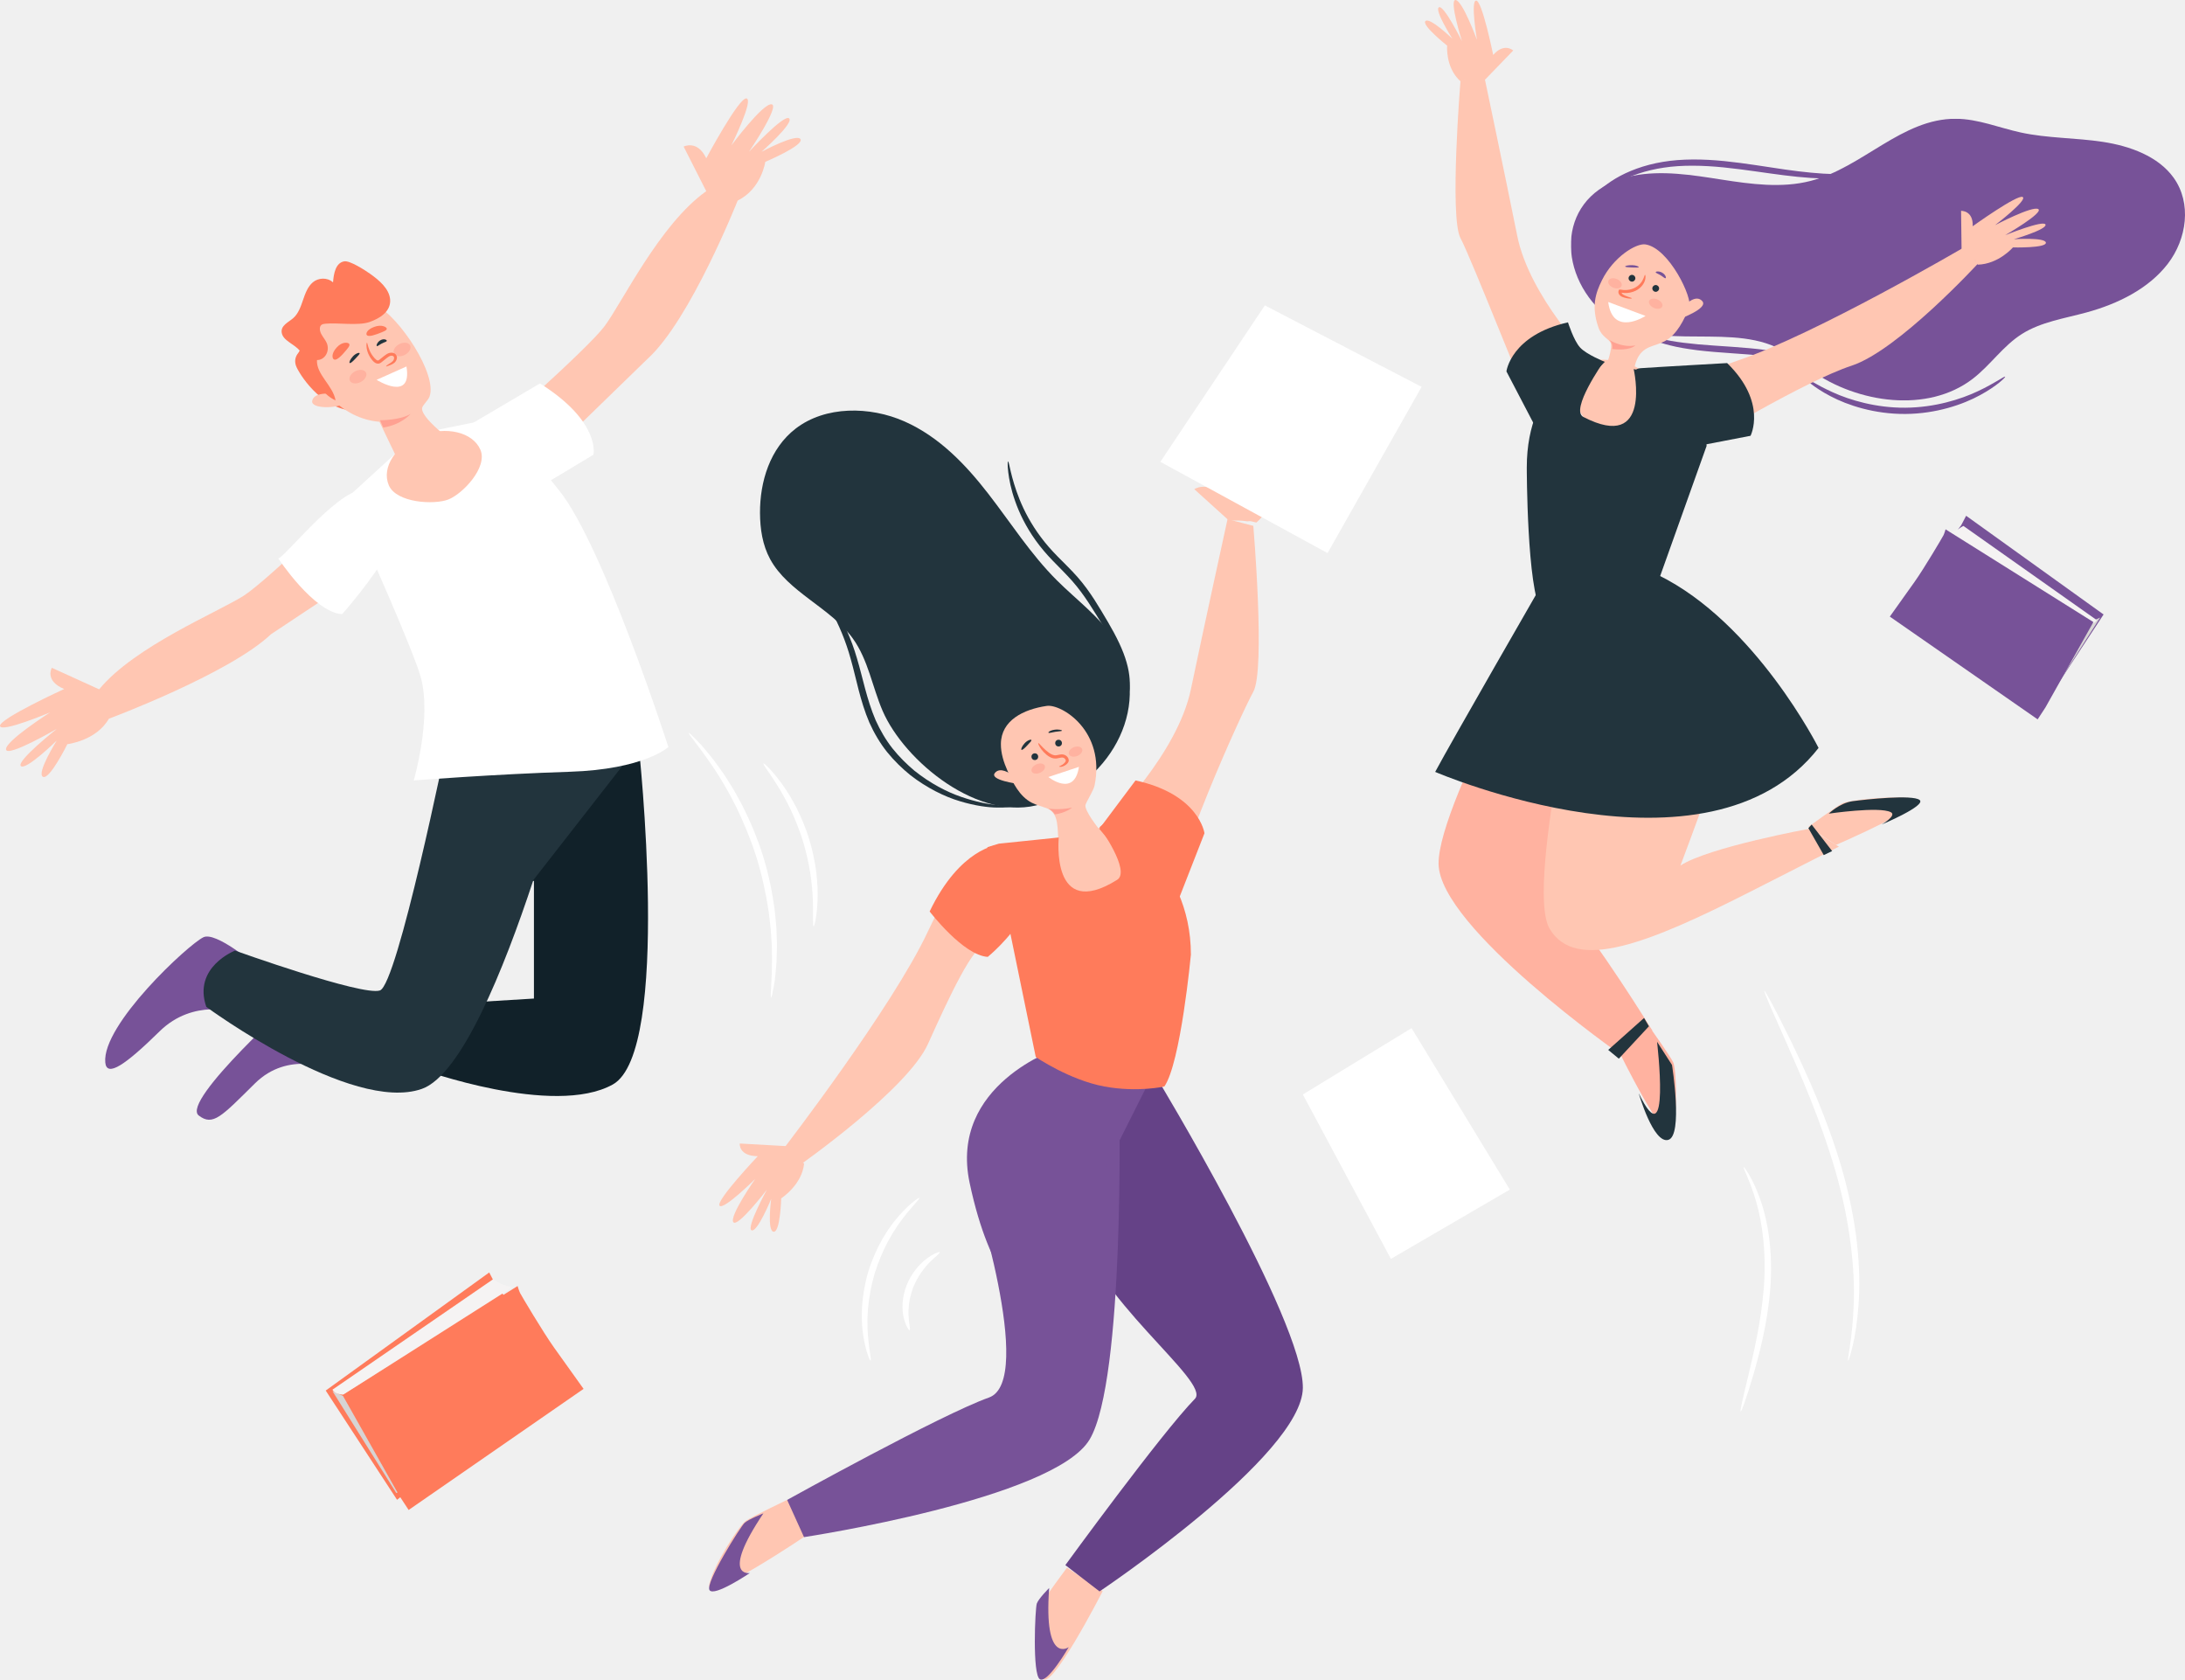
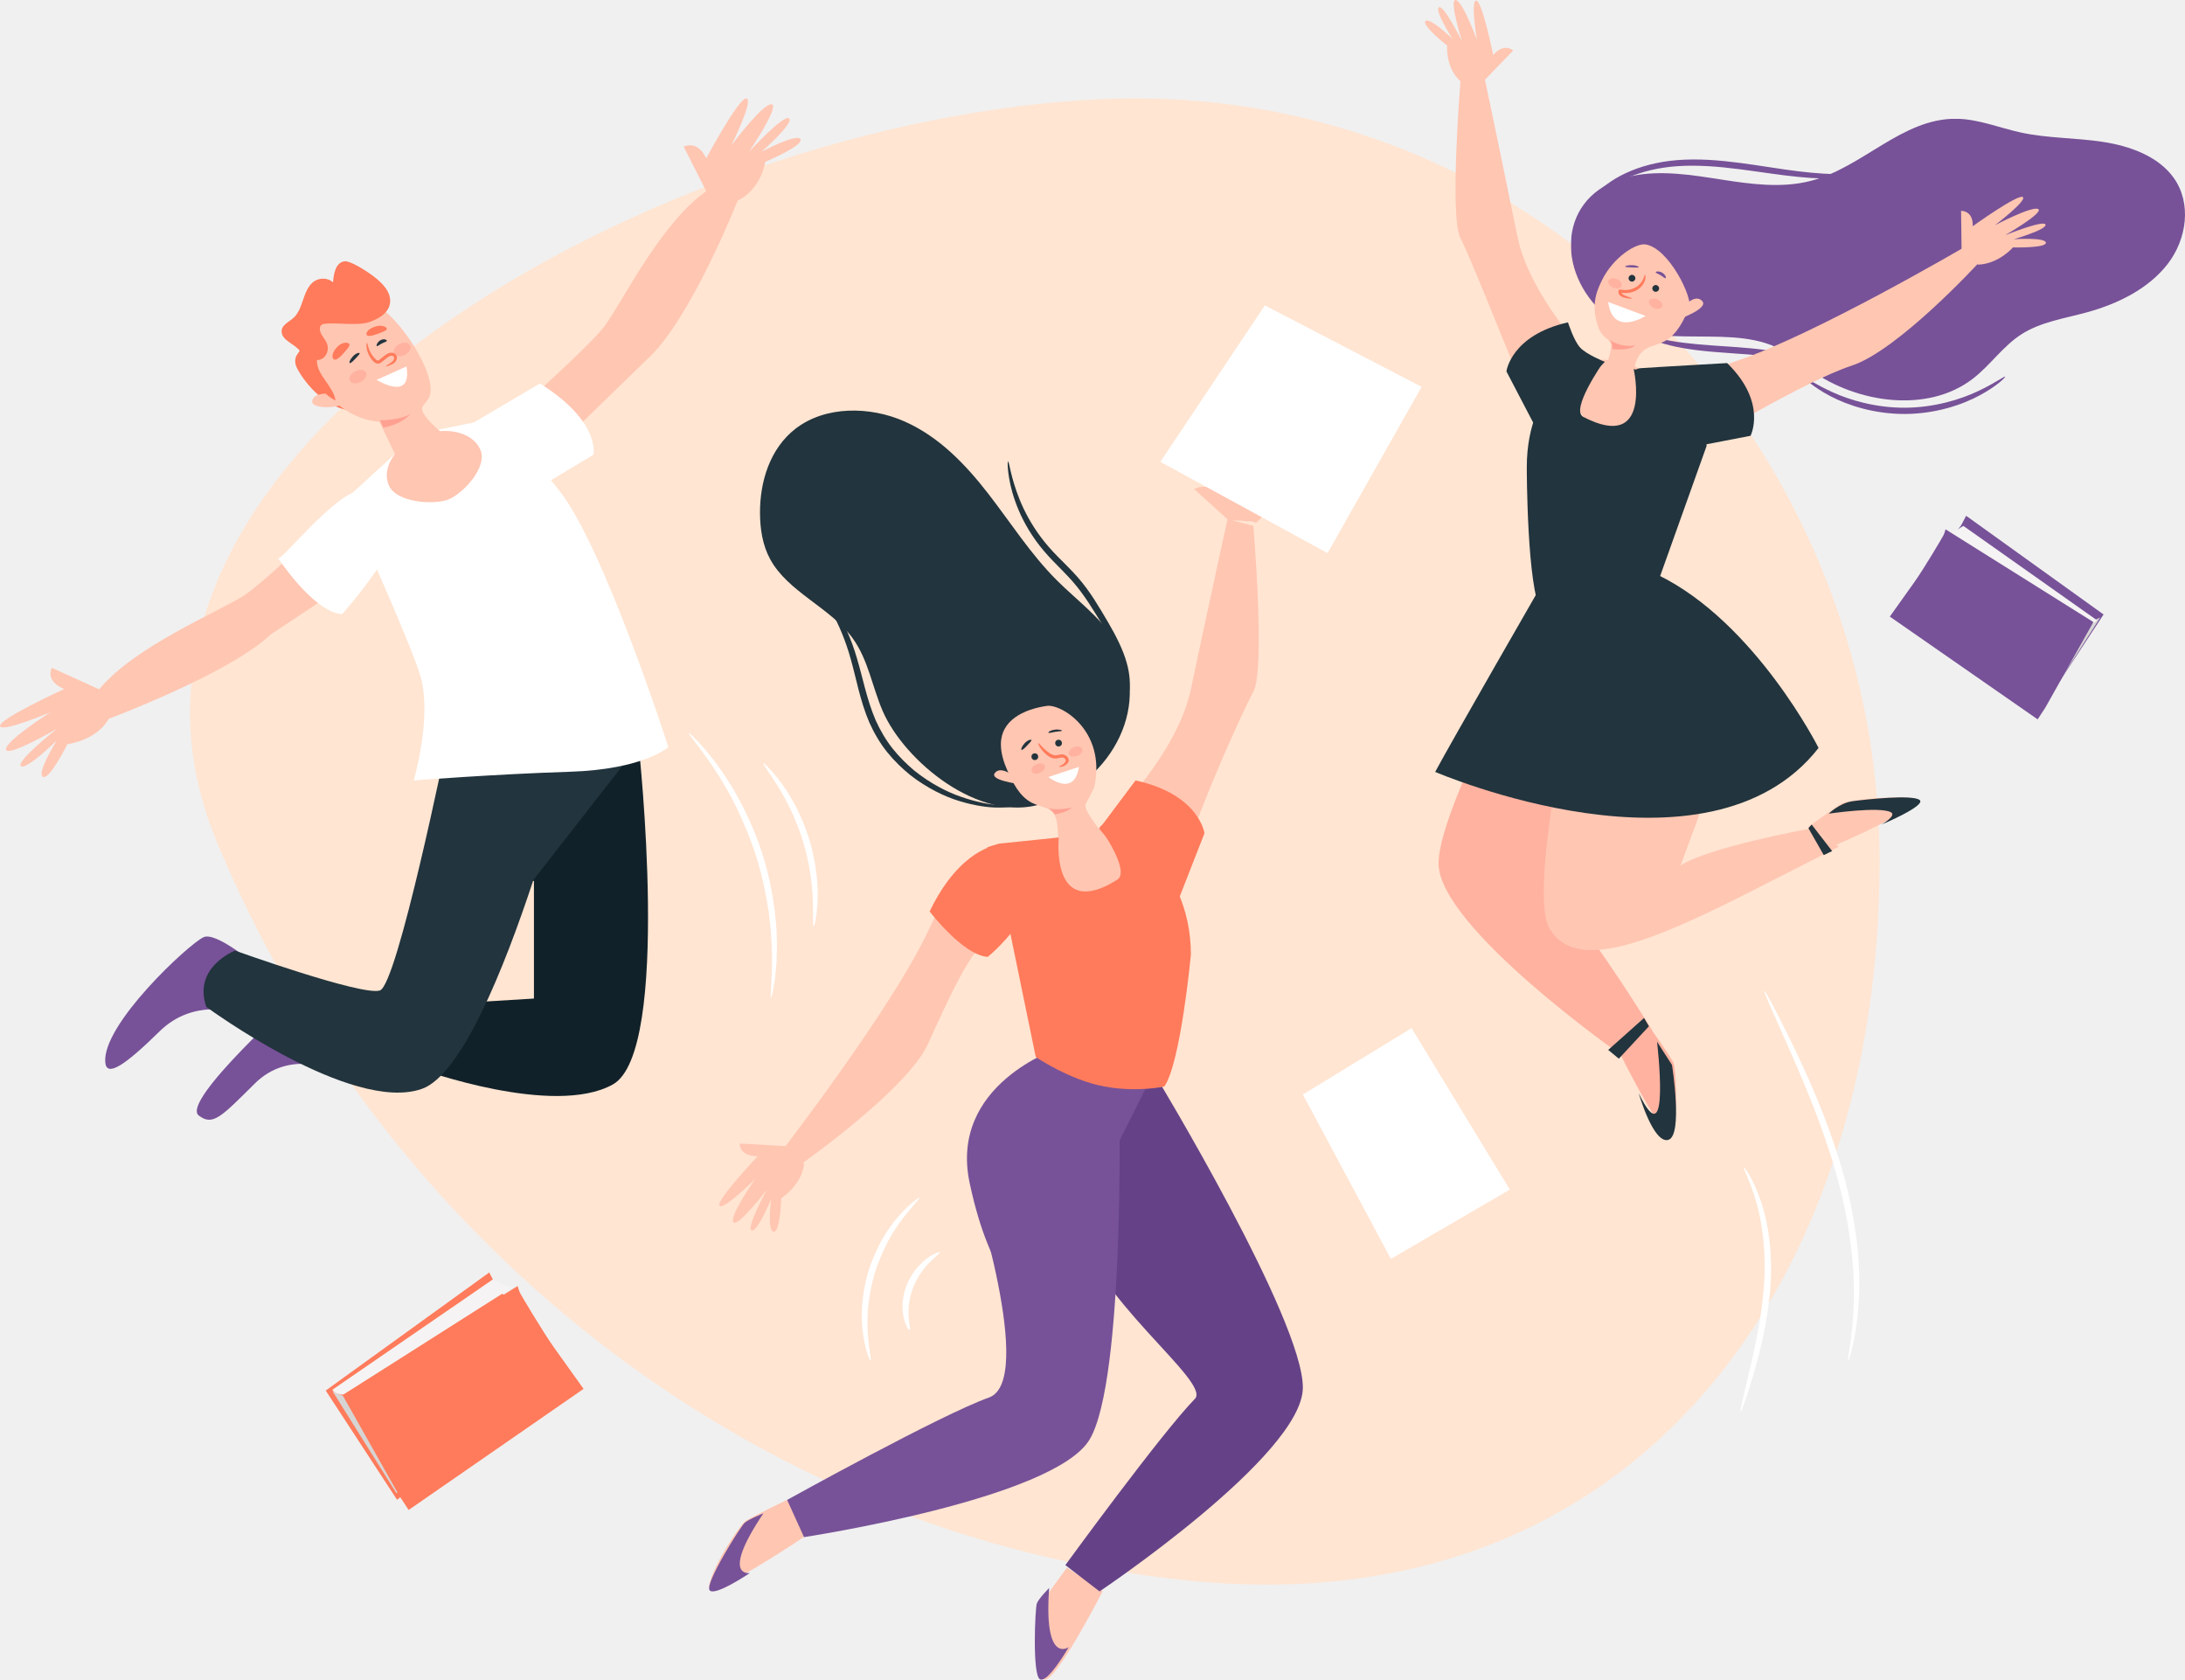
<svg xmlns="http://www.w3.org/2000/svg" width="644" height="495" viewBox="0 0 644 495" fill="none">
+   <path fill-rule="evenodd" clip-rule="evenodd" d="M351.763 465.954C220.322 453.421 111.529 363.113 63.859 248C16.189 132.887 195.668 34.828 324.939 29.21C454.21 23.592 554 131.297 554 253.974C554 376.651 483.204 478.487 351.763 465.954Z" fill="#FFE5D2" />
  <path fill-rule="evenodd" clip-rule="evenodd" d="M513.948 344.003C514.052 343.944 514.696 344.779 515.649 346.424C516.607 348.062 517.798 350.552 518.905 353.764C521.174 360.166 522.599 369.616 521.754 379.923C520.917 390.228 518.489 399.274 516.615 405.713C514.699 412.155 513.288 416.065 513.045 415.999C512.777 415.926 513.729 411.881 515.301 405.376C516.834 398.872 519.02 389.874 519.839 379.78C520.662 369.689 519.491 360.504 517.608 354.154C515.779 347.773 513.646 344.157 513.948 344.003Z" fill="white" />
  <path fill-rule="evenodd" clip-rule="evenodd" d="M520.018 292.001C520.144 291.949 520.967 293.346 522.339 295.922C523.709 298.497 525.635 302.251 527.914 306.934C532.433 316.301 538.517 329.413 542.929 344.636C545.098 352.251 546.576 359.654 547.325 366.452C548.079 373.249 548.156 379.425 547.779 384.579C547.413 389.735 546.712 393.873 546.037 396.687C545.369 399.506 544.84 401.024 544.721 401C544.347 400.933 545.999 394.727 546.349 384.517C546.786 374.328 545.344 360.172 540.972 345.12C536.61 330.063 530.775 316.944 526.599 307.461C524.496 302.716 522.795 298.875 521.618 296.22C520.468 293.554 519.889 292.055 520.018 292.001Z" fill="white" />
  <path fill-rule="evenodd" clip-rule="evenodd" d="M270.984 353.01C271.211 353.244 268.988 355.279 266.102 359.058C265.386 360.007 264.608 361.045 263.881 362.231C263.084 363.374 262.392 364.684 261.622 366.038C260.189 368.796 258.829 371.931 257.781 375.344C256.777 378.77 256.192 382.118 255.877 385.186C255.781 386.725 255.642 388.189 255.682 389.561C255.642 390.938 255.724 392.215 255.804 393.385C256.154 398.057 256.91 400.915 256.588 400.999C256.392 401.063 255.148 398.302 254.426 393.521C254.253 392.326 254.088 391.014 254.056 389.594C253.945 388.175 254.025 386.657 254.075 385.059C254.3 381.873 254.854 378.379 255.897 374.824C256.984 371.279 258.45 368.039 260.027 365.225C260.868 363.845 261.64 362.519 262.522 361.375C263.334 360.188 264.203 359.161 265.011 358.237C268.271 354.557 270.856 352.856 270.984 353.01Z" fill="white" />
  <path fill-rule="evenodd" clip-rule="evenodd" d="M276.985 369.037C277.158 369.285 275.849 370.176 274.138 371.882C273.272 372.724 272.359 373.816 271.461 375.081C270.601 376.367 269.778 377.843 269.13 379.471C268.512 381.106 268.139 382.721 267.926 384.207C267.756 385.695 267.718 387.054 267.818 388.194C267.984 390.475 268.399 391.897 268.089 391.996C267.868 392.079 266.935 390.778 266.365 388.368C266.068 387.166 265.946 385.694 266.022 384.064C266.143 382.439 266.493 380.656 267.171 378.869C267.875 377.09 268.835 375.496 269.865 374.149C270.932 372.822 272.048 371.731 273.113 370.948C275.231 369.361 276.867 368.848 276.985 369.037Z" fill="white" />
  <path fill-rule="evenodd" clip-rule="evenodd" d="M203.016 216.006C203.118 215.921 204 216.746 205.515 218.32C206.284 219.098 207.193 220.079 208.155 221.288C209.126 222.487 210.295 223.817 211.392 225.417C211.957 226.206 212.551 227.032 213.169 227.894C213.78 228.761 214.334 229.71 214.952 230.669C216.215 232.572 217.347 234.721 218.579 236.963C220.904 241.51 223.128 246.671 224.899 252.265C226.613 257.876 227.701 263.357 228.352 268.373C228.6 270.892 228.878 273.28 228.907 275.529C228.937 276.652 229.015 277.735 228.998 278.779C228.973 279.821 228.947 280.82 228.924 281.775C228.919 283.686 228.699 285.404 228.57 286.914C228.453 288.425 228.253 289.716 228.052 290.766C227.681 292.869 227.413 294.018 227.278 294C226.93 293.956 227.585 289.294 227.53 281.761C227.512 280.819 227.495 279.835 227.476 278.807C227.453 277.78 227.338 276.714 227.274 275.611C227.176 273.4 226.84 271.056 226.549 268.587C225.809 263.669 224.69 258.304 223.007 252.797C221.268 247.306 219.139 242.223 216.944 237.713C215.777 235.49 214.716 233.349 213.535 231.443C212.956 230.483 212.442 229.53 211.875 228.656C211.303 227.785 210.754 226.948 210.23 226.149C205.966 219.796 202.747 216.223 203.016 216.006Z" fill="white" />
  <path fill-rule="evenodd" clip-rule="evenodd" d="M225.021 225.007C225.186 224.866 227.414 226.865 230.248 230.716C231.674 232.633 233.177 235.05 234.639 237.836C236.06 240.642 237.415 243.827 238.497 247.28C239.546 250.742 240.212 254.124 240.611 257.219C240.961 260.321 241.07 263.131 240.958 265.484C240.762 270.193 240.023 273.032 239.806 273C239.494 272.963 239.744 270.089 239.586 265.483C239.522 263.181 239.275 260.448 238.839 257.442C238.354 254.442 237.654 251.171 236.637 247.808C235.585 244.454 234.319 241.343 233.026 238.573C231.688 235.82 230.347 233.398 229.096 231.431C226.618 227.483 224.781 225.201 225.021 225.007Z" fill="white" />
  <path fill-rule="evenodd" clip-rule="evenodd" d="M145.925 378.341L144.194 375L96 409.805L117.026 442L165 403.768L145.925 378.341Z" fill="#FF7B5B" />
  <path fill-rule="evenodd" clip-rule="evenodd" d="M98 410L116.798 440L118 439.505L101.26 411.455L98 410Z" fill="#D7D4D4" />
  <path fill-rule="evenodd" clip-rule="evenodd" d="M145.341 377L98 409.537C98 409.537 98.198 410.236 99.373 410.667C100.55 411.097 101.23 410.988 101.23 410.988L151 379.377C151 379.377 148.131 378.758 147.09 378.037C146.048 377.314 145.341 377 145.341 377Z" fill="#F5F3F3" />
  <path fill-rule="evenodd" clip-rule="evenodd" d="M152.556 379L101 411.208L117.745 440.89L120.442 445L172 409.311C172 409.311 166.57 401.73 163.309 397.153C160.049 392.576 153.648 381.782 153.3 381.09C152.951 380.399 152.556 379 152.556 379Z" fill="#FF7B5B" />
  <path fill-rule="evenodd" clip-rule="evenodd" d="M578.034 154.793L579.488 152L620 181.091L602.326 208L562 176.044L578.034 154.793Z" fill="#775298" />
  <path fill-rule="evenodd" clip-rule="evenodd" d="M619 182L603.023 207L602 206.589L616.23 183.213L619 182Z" fill="#D7D4D4" />
  <path fill-rule="evenodd" clip-rule="evenodd" d="M578.699 155L618 182.753C618 182.753 617.834 183.348 616.86 183.716C615.883 184.083 615.318 183.989 615.318 183.989L574 157.028C574 157.028 576.382 156.501 577.246 155.885C578.11 155.268 578.699 155 578.699 155Z" fill="#F5F3F3" />
  <path fill-rule="evenodd" clip-rule="evenodd" d="M573.432 156L617 183.328L602.851 208.513L600.571 212L557 181.717C557 181.717 561.59 175.284 564.345 171.401C567.102 167.518 572.509 158.359 572.803 157.772C573.098 157.187 573.432 156 573.432 156Z" fill="#775298" />
  <path fill-rule="evenodd" clip-rule="evenodd" d="M88.988 103C88.988 103 85.882 104.974 87.434 108.266C88.988 111.557 95.795 121.322 104.991 120.992C105.368 120.98 93.406 103 93.406 103H88.988Z" fill="#FF7B5B" />
  <path fill-rule="evenodd" clip-rule="evenodd" d="M75 284.112C75 284.112 63.616 274.482 59.971 276.207C55.519 278.315 30.032 301.963 31.028 313.103C31.438 317.666 37.047 313.757 47.041 303.939C57.039 294.122 69.627 298.329 69.627 298.329L75 284.112Z" fill="#775298" />
  <path fill-rule="evenodd" clip-rule="evenodd" d="M102 300.788L88.378 293C88.378 293 53.069 324.548 58.585 328.755C62.769 331.944 65.229 329.083 75.137 319.289C85.044 309.498 97.596 315.128 97.596 315.128L102 300.788Z" fill="#775298" />
  <path fill-rule="evenodd" clip-rule="evenodd" d="M185.432 198L188 232L131 218.154L185.432 198Z" fill="#F3A683" />
  <path fill-rule="evenodd" clip-rule="evenodd" d="M131.39 219C131.39 219 181.572 221.955 188.254 219.872C188.254 219.872 198.06 309.893 180.611 319.605C163.16 329.32 124 315.096 124 315.096L134.573 295.669L157.37 294.281V259.591L155.735 259.937L131.39 219Z" fill="#112129" />
  <path fill-rule="evenodd" clip-rule="evenodd" d="M69.27 280.148C69.27 280.148 56.758 284.985 60.806 296.732C60.806 296.732 103.519 328.168 124.303 320.913C135.947 316.849 148.456 285.84 157.206 259.347L188 219.868C188 219.868 173.477 220.55 168.632 220.533C159.372 220.5 131.629 219 131.629 219C131.629 219 117.138 290.168 111.975 291.894C106.811 293.62 69.27 280.148 69.27 280.148Z" fill="#22343D" />
  <path fill-rule="evenodd" clip-rule="evenodd" d="M143 129.376C143 129.376 172.989 103.072 178.171 96.148C183.353 89.227 194.463 66.038 208.157 56.348L201.494 43.196C201.494 43.196 205.568 41.12 208.157 46.656C208.157 46.656 217.782 28.66 220.004 29.005C222.227 29.351 215.563 42.85 215.563 42.85C215.563 42.85 224.82 30.389 227.411 30.736C230 31.082 220.746 44.743 220.746 44.743C220.746 44.743 231.111 33.505 232.593 34.889C234.074 36.274 224.448 44.743 224.448 44.743C224.448 44.743 234.813 39.18 235.924 41.014C237.035 42.85 225.559 47.694 225.559 47.694C225.559 47.694 224.448 55.655 217.415 59.115C217.415 59.115 203.488 94.292 190.9 105.712L150.464 145L143 129.376Z" fill="#FFC6B2" />
  <path fill-rule="evenodd" clip-rule="evenodd" d="M107.59 143C107.59 143 79.304 170.751 71.886 175.524C64.466 180.296 39.672 190.452 29.228 203.149L15.285 196.805C15.285 196.805 13.037 200.587 18.909 203.057C18.909 203.057 -0.345 211.875 0.005 213.954C0.351 216.031 14.786 209.936 14.786 209.936C14.786 209.936 1.432 218.462 1.777 220.883C2.122 223.304 16.753 214.791 16.753 214.791C16.753 214.791 4.691 224.363 6.152 225.758C7.61 227.154 16.72 218.248 16.72 218.248C16.72 218.248 10.699 227.873 12.644 228.927C14.586 229.98 19.852 219.312 19.852 219.312C19.852 219.312 28.338 218.352 32.09 211.816C32.09 211.816 67.569 198.576 79.849 186.931L124 157.591L107.59 143Z" fill="#FFC6B2" />
  <path fill-rule="evenodd" clip-rule="evenodd" d="M118.415 131.969L104 145.133L107.656 159.972C107.656 159.972 121.857 191.778 124.004 199.537C127.342 211.603 121.944 230 121.944 230C121.944 230 146.02 228.135 167.927 227.443C189.833 226.749 197 220.166 197 220.166C197 220.166 178.006 161.154 164.892 144.657C151.777 128.164 147.007 123 147.007 123L127.698 126.937L118.415 131.969Z" fill="white" />
  <path fill-rule="evenodd" clip-rule="evenodd" d="M159.948 143L174.907 134.005C174.907 134.005 177.192 124.368 159.153 113L138 125.475L159.948 143Z" fill="white" />
  <path fill-rule="evenodd" clip-rule="evenodd" d="M106.75 144.277C98.585 145.342 83.664 164.584 82 164.548C82 164.548 92.501 180.483 100.82 181C100.82 181 137.427 140.276 106.75 144.277Z" fill="white" />
  <path fill-rule="evenodd" clip-rule="evenodd" d="M136 132.031C136 132.031 123.989 123.624 124.405 120.272C124.511 119.428 126.176 118.057 126.608 116.841C128.937 110.295 117.709 93.429 110.81 89.874C105.383 87.078 107.762 86.831 96.34 93.19C84.918 99.549 91.425 110.545 96.526 116.232C101.348 121.608 106.87 123.911 111.839 124.299L118.903 139L136 132.031Z" fill="#FFC6B2" />
  <path fill-rule="evenodd" clip-rule="evenodd" d="M114.597 143.011C112.363 137.804 116.593 131.245 124.047 128.357C131.504 125.467 139.355 127.346 141.594 132.55C143.826 137.756 136.325 145.582 132.138 147.205C127.95 148.828 116.83 148.216 114.597 143.011Z" fill="#FFC6B2" />
  <path fill-rule="evenodd" clip-rule="evenodd" d="M96.358 116.004C96.358 116.004 92.451 115.809 92.018 118.157C91.583 120.506 99.178 120.506 102 118.744L96.358 116.004Z" fill="#FFC6B2" />
  <path fill-rule="evenodd" clip-rule="evenodd" d="M98.901 118C98.162 113.626 93.177 110.373 93.425 106.111C95.815 106.129 97.35 103.362 96.263 100.996C95.834 100.067 95.109 99.272 94.646 98.355C94.184 97.439 94.061 96.239 94.77 95.722C95.106 95.477 95.561 95.434 95.996 95.394C99.539 95.053 105.609 96.047 108.87 94.917C111.975 93.841 115.301 91.749 114.978 88.193C114.696 85.097 111.771 82.587 109.085 80.69C107.546 79.602 103.148 76.758 101.489 77.016C98.956 77.41 98.342 80.57 98.16 83.214C96.388 81.637 93.775 81.889 92.234 83.173C90.694 84.456 89.964 86.495 89.294 88.463C88.621 90.432 87.909 92.476 86.389 93.784C84.973 95.003 82.733 95.925 83.026 97.998C83.376 100.469 86.828 101.348 88.424 103.455C88.031 102.938 87.698 106.237 87.924 106.796C88.605 108.481 90.305 109.596 91.534 110.884C94.152 113.631 95.432 116.397 98.901 118Z" fill="#FF7B5B" />
  <path fill-rule="evenodd" clip-rule="evenodd" d="M119.8 108L111 111.941C111 111.941 121.57 118.586 119.8 108Z" fill="white" />
  <path fill-rule="evenodd" clip-rule="evenodd" d="M107.856 109.766C108.317 110.636 107.635 111.893 106.333 112.574C105.032 113.255 103.604 113.103 103.143 112.234C102.684 111.364 103.365 110.108 104.666 109.426C105.969 108.745 107.395 108.897 107.856 109.766Z" fill="#FFB2A0" />
  <path fill-rule="evenodd" clip-rule="evenodd" d="M120.856 101.766C121.317 102.636 120.635 103.893 119.333 104.574C118.032 105.255 116.604 105.103 116.143 104.234C115.684 103.364 116.365 102.107 117.666 101.426C118.969 100.745 120.395 100.897 120.856 101.766Z" fill="#FFB2A0" />
  <path fill-rule="evenodd" clip-rule="evenodd" d="M113.791 107.985C113.751 107.936 113.914 107.731 114.293 107.47C114.655 107.203 115.284 106.916 115.751 106.435C116.214 105.97 116.38 104.999 115.672 104.862C114.936 104.624 114.099 105.43 113.141 106.196C112.903 106.384 112.669 106.571 112.436 106.754C112.219 106.945 111.762 107.224 111.288 107.167C110.384 107.028 109.999 106.452 109.652 106.067C108.958 105.216 108.529 104.325 108.292 103.555C107.822 101.997 108.033 100.992 108.146 101C108.304 100.993 108.356 101.96 108.953 103.33C109.254 104.01 109.704 104.784 110.359 105.514C110.679 105.884 111.081 106.23 111.367 106.241C111.487 106.246 111.581 106.207 111.807 106.027C112.037 105.843 112.268 105.656 112.503 105.469C112.986 105.096 113.404 104.719 113.956 104.368C114.493 104.023 115.258 103.805 115.944 104.027C116.675 104.211 117.105 105.025 116.978 105.592C116.895 106.169 116.594 106.594 116.253 106.905C115.531 107.481 114.886 107.62 114.48 107.794C114.063 107.945 113.835 108.039 113.791 107.985Z" fill="#FF7B5B" />
  <path fill-rule="evenodd" clip-rule="evenodd" d="M112 123.851C112 123.851 117.834 123.883 121 122C121 122 118.322 125.177 112.964 126L112 123.851Z" fill="#FFA192" />
  <path fill-rule="evenodd" clip-rule="evenodd" d="M113.997 100.444C113.952 100.743 113.263 100.835 112.535 101.229C111.797 101.595 111.264 102.137 111.059 101.968C110.848 101.832 111.197 100.754 112.194 100.239C113.189 99.722 114.062 100.163 113.997 100.444Z" fill="#22343D" />
  <path fill-rule="evenodd" clip-rule="evenodd" d="M103.063 106.973C102.849 106.819 103.184 105.931 103.998 105.042C104.822 104.135 105.875 103.832 105.986 104.086C106.103 104.333 105.462 104.908 104.74 105.706C104.007 106.501 103.294 107.141 103.063 106.973Z" fill="#22343D" />
  <path fill-rule="evenodd" clip-rule="evenodd" d="M98.351 105.88C97.922 105.566 97.589 104.222 99.227 102.412C100.881 100.561 102.729 100.887 102.95 101.401C103.188 101.906 102.573 102.624 101.122 104.252C99.648 105.874 98.814 106.224 98.351 105.88Z" fill="#FF7B5B" />
  <path fill-rule="evenodd" clip-rule="evenodd" d="M108.074 98.692C107.829 98.295 108.099 97.14 110.301 96.336C112.533 95.504 114.021 96.421 114 96.898C113.996 97.372 113.155 97.704 111.194 98.436C109.218 99.155 108.338 99.124 108.074 98.692Z" fill="#FF7B5B" />
  <path fill-rule="evenodd" clip-rule="evenodd" d="M590.994 111.019C591.143 111.155 588.692 113.688 583.605 116.448C578.582 119.205 570.678 121.937 561.587 121.999C552.495 122.061 544.548 119.435 539.48 116.747C534.352 114.058 531.86 111.556 532.006 111.418C532.218 111.172 535.005 113.282 540.141 115.592C545.227 117.911 552.893 120.213 561.571 120.155C570.252 120.094 577.878 117.689 582.928 115.302C588.024 112.922 590.779 110.775 590.994 111.019Z" fill="#775298" />
  <path fill-rule="evenodd" clip-rule="evenodd" d="M535.997 107.952C535.859 108.241 533.164 107.173 528.624 106.206C526.362 105.696 523.616 105.302 520.558 104.939C517.489 104.615 514.097 104.357 510.514 104.114C506.93 103.874 503.5 103.598 500.384 103.23C497.269 102.835 494.469 102.365 492.163 101.769C487.533 100.615 484.911 99.249 485.002 99.056C485.123 98.765 487.88 99.664 492.465 100.453C494.752 100.87 497.512 101.193 500.586 101.485C503.667 101.754 507.069 101.974 510.658 102.215C514.249 102.459 517.685 102.774 520.798 103.2C523.909 103.667 526.7 104.211 528.983 104.903C533.567 106.24 536.1 107.77 535.997 107.952Z" fill="#775298" />
-   <mask id="mask0_0_576" style="mask-type:luminance" maskUnits="userSpaceOnUse" x="463" y="35" width="181" height="83">
+   <mask id="mask0_0_574" style="mask-type:luminance" maskUnits="userSpaceOnUse" x="463" y="35" width="181" height="83">
    <path fill-rule="evenodd" clip-rule="evenodd" d="M463 35H644V118H463V35Z" fill="white" />
  </mask>
-   <g mask="url(#mask0_0_576)">
+   <g mask="url(#mask0_0_574)">
    <path fill-rule="evenodd" clip-rule="evenodd" d="M481.206 51.812C489.821 50.101 498.746 51.574 507.432 52.928C516.119 54.283 525.137 55.505 533.63 53.323C548.963 49.383 560.604 34.884 576.505 35.001C583.052 35.048 589.223 37.665 595.602 39.05C603.523 40.77 611.775 40.585 619.799 41.812C627.824 43.039 636.113 46.06 640.649 52.377C646.029 59.873 644.554 70.447 638.908 77.771C633.262 85.097 624.221 89.556 614.957 92.083C608.495 93.846 601.611 94.865 596.019 98.372C590.363 101.92 586.67 107.629 581.4 111.663C568.176 121.785 547.596 118.884 533.936 109.283C530.504 106.871 527.324 104.072 523.468 102.307C507.785 95.122 485.229 104.633 471.722 91.56C458.005 78.284 459.96 56.029 481.206 51.812Z" fill="#775298" />
  </g>
  <path fill-rule="evenodd" clip-rule="evenodd" d="M477 309.509C477 309.509 491.259 338.745 492.927 333.331C494.591 327.916 494.041 314.913 493.147 313.057C492.25 311.201 486.421 303 486.421 303L477 309.509Z" fill="#FFB2A0" />
  <path fill-rule="evenodd" clip-rule="evenodd" d="M581 75.851C582.316 77.422 581.437 75.735 582.927 78C589.122 77.799 593.28 72.917 593.28 72.917C593.28 72.917 603.113 73.159 602.999 71.523C602.887 69.885 593.573 70.497 593.573 70.497C593.573 70.497 603.426 67.615 602.885 66.176C602.348 64.738 590.973 69.324 590.973 69.324C590.973 69.324 602.451 62.688 600.755 61.624C599.061 60.562 588.017 66.355 588.017 66.355C588.017 66.355 597.615 59.012 596.176 58.066C594.74 57.12 581.427 66.676 581.427 66.676C581.621 61.975 578 62.139 578 62.139L578.149 73.618C578.149 73.618 580.393 75.129 581 75.851Z" fill="#FFC6B2" />
  <path fill-rule="evenodd" clip-rule="evenodd" d="M433.761 23.53C431.618 23.902 433.28 23.201 430.498 24C425.928 19.899 426.535 13.454 426.535 13.454C426.535 13.454 418.871 7.382 420.142 6.196C421.42 5.006 428.069 11.406 428.069 11.406C428.069 11.406 422.659 2.914 424.114 2.151C425.568 1.388 430.905 12.158 430.905 12.158C430.905 12.158 426.978 -0.256 429.043 0.004C431.104 0.264 435.312 11.752 435.312 11.752C435.312 11.752 433.332 -0.008 435.111 0.178C436.893 0.362 440.098 16.195 440.098 16.195C443.363 12.452 446 14.884 446 14.884L437.723 23.451C437.723 23.451 434.747 23.361 433.761 23.53Z" fill="#FFC6B2" />
  <path fill-rule="evenodd" clip-rule="evenodd" d="M484.982 72.03C482.207 71.602 475.496 75.788 472.138 82.612C470.259 86.431 468.965 90.31 471.122 96.521C472.138 99.443 474.264 99.809 474.739 101.117C475.339 102.774 473.352 107.997 473.352 107.997L481.274 111C481.789 107.412 482.372 103.802 486.268 102.245C487.725 101.661 489.285 101.292 490.661 100.552C494.372 98.555 496.354 94.187 497.879 90.61C499.017 87.939 491.941 73.101 484.982 72.03Z" fill="#FFC6B2" />
  <path fill-rule="evenodd" clip-rule="evenodd" d="M476.335 172.94L463.104 168C463.104 168 423.837 235.76 424.001 254.561C424.163 273.36 477.932 311 477.932 311L487 303.707C487 303.707 470.399 276.771 461.525 267.274C452.65 257.775 476.335 172.94 476.335 172.94Z" fill="#FFB2A0" />
  <path fill-rule="evenodd" clip-rule="evenodd" d="M541.149 249C541.149 249 570.033 236.489 564.229 235.384C558.425 234.284 544.851 235.8 542.982 236.762C541.11 237.726 533 243.693 533 243.693L541.149 249Z" fill="#FFC6B2" />
  <path fill-rule="evenodd" clip-rule="evenodd" d="M489.123 172L469.113 178.785C469.113 178.785 449.098 260.835 456.739 273.716C464.378 286.603 485.837 278.076 516.4 262.53L542 249.506L533.455 244.205C533.455 244.205 503.666 249.645 495.3 255.07C495.3 255.07 499.666 243.541 505.487 227.267C511.307 210.992 515.322 194.378 489.123 172Z" fill="#FFC6B2" />
  <path fill-rule="evenodd" clip-rule="evenodd" d="M464 115.537C464 110.002 465.912 106 471.851 106C477.79 106 486 107.94 486 113.475C486 119.012 481.32 128 475.378 128C469.439 128 464 121.073 464 115.537Z" fill="#FFC6B2" />
  <path fill-rule="evenodd" clip-rule="evenodd" d="M469 106.07C469 106.07 450.819 87.587 447.182 69.481C443.544 51.378 437.365 22 437.365 22L430.455 23.869C430.455 23.869 427.181 64.018 430.455 70.165C433.727 76.314 449.718 117.25 454.587 128L469 106.07Z" fill="#FFC6B2" />
  <path fill-rule="evenodd" clip-rule="evenodd" d="M488 119.777C488 119.777 489.397 114.018 512.368 106.192C535.339 98.366 578.676 73 578.676 73L583 77.658C583 77.658 559.453 103.271 545.754 107.763C532.054 112.257 502.958 129.971 499.964 131.388C495.437 133.533 495.492 136.231 488 119.777Z" fill="#FFC6B2" />
  <path fill-rule="evenodd" clip-rule="evenodd" d="M468.471 106C468.471 106 450 111.585 450 137.805C450 137.805 450.012 173.715 454.365 180.248C454.365 180.248 461.442 181.94 470.265 180.248C479.516 178.474 488.471 172.106 488.471 172.106L503 131.413L501.262 112.347L481.507 108.788C481.507 108.788 487.174 133.495 466.67 122.873C462.686 120.809 472.533 106.792 472.533 106.792L468.471 106Z" fill="#22343D" />
  <path fill-rule="evenodd" clip-rule="evenodd" d="M453.165 127L444 109.456C444 109.456 445.314 98.814 462.139 95C462.139 95 463.841 100.365 465.706 102.414C467.57 104.462 473 106.643 473 106.643L453.165 127Z" fill="#22343D" />
  <path fill-rule="evenodd" clip-rule="evenodd" d="M487.016 134L515.947 128.431C515.947 128.431 520.977 118.643 509.05 107C509.05 107 486.483 108.28 483.562 108.508C480.687 108.732 482.661 110.812 482.661 110.812L487.016 134Z" fill="#22343D" />
  <path fill-rule="evenodd" clip-rule="evenodd" d="M454.744 171.723C454.744 171.723 427.501 219.032 423 227.485C423 227.485 503.373 262.163 536 220.422C536 220.422 517.441 183.527 488.749 169.481L476.372 166L455.228 171.496" fill="#22343D" />
  <path fill-rule="evenodd" clip-rule="evenodd" d="M496.858 89.71C496.858 89.71 499.879 86.611 501.737 88.756C503.595 90.901 495 94 495 94L496.858 89.71Z" fill="#FFC6B2" />
  <path fill-rule="evenodd" clip-rule="evenodd" d="M553.999 50.469C554.03 50.57 552.825 51.057 550.525 51.568C548.231 52.083 544.827 52.551 540.599 52.632C536.373 52.711 531.348 52.36 525.848 51.663C520.343 50.981 514.364 49.98 508.073 49.339C501.792 48.712 495.753 48.597 490.404 49.404C485.054 50.197 480.424 51.834 476.884 53.746C473.344 55.673 470.881 57.811 469.369 59.429C467.849 61.048 467.164 62.082 467.01 61.995C466.925 61.954 467.383 60.789 468.761 58.974C470.13 57.164 472.546 54.776 476.15 52.617C479.751 50.471 484.537 48.627 490.098 47.705C495.667 46.768 501.895 46.84 508.285 47.48C514.681 48.132 520.668 49.191 526.108 49.958C531.547 50.74 536.463 51.219 540.603 51.309C548.901 51.526 553.924 50.15 553.999 50.469Z" fill="#775298" />
  <path fill-rule="evenodd" clip-rule="evenodd" d="M480.985 87.913C480.976 88.022 480.072 88.098 478.691 87.698C478.349 87.593 477.946 87.456 477.571 87.155C477.385 87.005 477.213 86.805 477.108 86.566C476.957 86.23 476.968 85.849 477.118 85.559C477.163 85.501 477.16 85.362 477.247 85.359L477.516 85.352C477.688 85.331 477.891 85.38 478.09 85.413C478.455 85.474 478.572 85.464 478.832 85.48C479.287 85.489 479.759 85.448 480.23 85.357C482.159 85.002 483.449 83.776 484.028 82.769C484.634 81.754 484.688 80.991 484.849 81C484.964 80.987 485.189 81.798 484.688 83.022C484.433 83.622 483.989 84.31 483.273 84.914C482.561 85.516 481.574 86.011 480.454 86.225C479.895 86.334 479.333 86.375 478.791 86.35C478.556 86.34 478.185 86.299 478.076 86.278C477.977 86.264 477.989 86.244 477.97 86.255C477.958 86.265 477.952 86.282 477.953 86.306C477.993 86.423 478.066 86.534 478.168 86.634C478.375 86.838 478.674 86.989 478.966 87.116C480.161 87.628 481.008 87.779 480.985 87.913Z" fill="#FF7B5B" />
  <path fill-rule="evenodd" clip-rule="evenodd" d="M474 89L485 93.105C485 93.105 475.333 99.418 474 89Z" fill="white" />
  <path fill-rule="evenodd" clip-rule="evenodd" d="M489.885 90.425C489.517 91.078 488.375 91.191 487.334 90.68C486.293 90.17 485.747 89.227 486.114 88.576C486.483 87.923 487.626 87.808 488.667 88.319C489.708 88.831 490.253 89.773 489.885 90.425Z" fill="#FFB2A0" />
  <path fill-rule="evenodd" clip-rule="evenodd" d="M477.92 84.312C477.611 85.008 476.502 85.21 475.442 84.761C474.382 84.312 473.771 83.384 474.08 82.688C474.388 81.992 475.498 81.79 476.558 82.239C477.618 82.688 478.229 83.616 477.92 84.312Z" fill="#FFB2A0" />
  <path fill-rule="evenodd" clip-rule="evenodd" d="M474 100C474 100 477.915 102.637 482 101.788C482 101.788 480.592 103.486 475.17 102.863C475.17 102.863 475.62 100.991 474 100Z" fill="#FFA192" />
  <path fill-rule="evenodd" clip-rule="evenodd" d="M489 85C489 85.552 488.552 86 488 86C487.448 86 487 85.552 487 85C487 84.448 487.448 84 488 84C488.552 84 489 84.448 489 85Z" fill="#22343D" />
  <path fill-rule="evenodd" clip-rule="evenodd" d="M482 82C482 82.552 481.551 83 480.999 83C480.447 83 480 82.552 480 82C480 81.448 480.447 81 480.999 81C481.551 81 482 81.448 482 82Z" fill="#22343D" />
  <path fill-rule="evenodd" clip-rule="evenodd" d="M490.902 81.989C490.652 82.085 490.17 81.554 489.439 81.124C488.724 80.675 487.999 80.473 488 80.227C487.977 79.991 488.989 79.8 489.972 80.4C490.956 80.996 491.151 81.918 490.902 81.989Z" fill="#775298" />
  <path fill-rule="evenodd" clip-rule="evenodd" d="M479 78.53C478.983 78.349 479.86 78.121 481.034 78.143C482.229 78.161 483.111 78.573 482.989 78.745C482.876 78.919 482.044 78.844 480.996 78.83C479.942 78.808 479.017 78.727 479 78.53Z" fill="#775298" />
  <path fill-rule="evenodd" clip-rule="evenodd" d="M483 322.211C483 322.211 487.282 337.152 491.704 335.929C496.125 334.707 492.801 313.854 492.801 313.854L488.389 307C488.389 307 492.534 341.905 483 322.211Z" fill="#22343D" />
  <path fill-rule="evenodd" clip-rule="evenodd" d="M539 239.789C539 239.789 542.191 236.639 546.059 236.115C549.929 235.59 563.757 234.103 565.788 235.765C567.82 237.427 554.58 243 554.58 243C554.58 243 559.193 240.341 557.278 239.352C553.892 237.602 539 239.789 539 239.789Z" fill="#22343D" />
  <path fill-rule="evenodd" clip-rule="evenodd" d="M533 244.065L537.529 252L540 250.816L533.96 243L533 244.065Z" fill="#22343D" />
  <path fill-rule="evenodd" clip-rule="evenodd" d="M484.566 300L474 309.419L477.131 312L486 302.452L484.566 300Z" fill="#22343D" />
  <path fill-rule="evenodd" clip-rule="evenodd" d="M260.123 209.46C257.08 202.387 255.911 194.512 251.37 188.182C244.836 179.074 232.285 174.555 226.983 164.768C224.73 160.612 224.024 155.857 224 151.197C223.957 141.976 226.904 132.173 234.508 126.314C243.245 119.58 256.355 119.674 266.588 124.197C276.818 128.721 284.635 136.932 291.282 145.508C297.929 154.084 303.748 163.287 311.488 171.015C317.228 176.746 324.035 181.688 328.358 188.42C340.209 206.877 328.015 230.229 307.093 236.891C288.709 242.742 266.483 224.249 260.123 209.46Z" fill="#22343D" />
  <path fill-rule="evenodd" clip-rule="evenodd" d="M234.502 340.809C236.334 342.235 234.335 341.247 237 342.891C236.405 349.195 230.247 353.166 230.247 353.166C230.247 353.166 229.987 363.203 228.009 362.997C226.026 362.794 227.296 353.332 227.296 353.332C227.296 353.332 223.241 363.218 221.526 362.589C219.812 361.962 226.019 350.618 226.019 350.618C226.019 350.618 217.319 361.955 216.124 360.168C214.93 358.382 222.585 347.442 222.585 347.442C222.585 347.442 213.133 356.824 212.065 355.305C210.999 353.79 223.345 340.742 223.345 340.742C217.631 340.683 218.035 337 218.035 337L231.953 337.782C231.953 337.782 233.659 340.15 234.502 340.809Z" fill="#FFC6B2" />
  <path fill-rule="evenodd" clip-rule="evenodd" d="M366.657 153.511C369.048 153.898 367.193 153.167 370.295 154C375.39 149.728 374.714 143.015 374.714 143.015C374.714 143.015 383.258 136.69 381.841 135.455C380.416 134.216 373.004 140.88 373.004 140.88C373.004 140.88 379.034 132.036 377.412 131.24C375.793 130.446 369.843 141.665 369.843 141.665C369.843 141.665 374.221 128.733 371.918 129.004C369.622 129.276 364.93 141.242 364.93 141.242C364.93 141.242 367.136 128.992 365.151 129.186C363.165 129.378 359.954 145.426 359.954 145.426C355.275 141.912 352 144.161 352 144.161L362.24 153.429C362.24 153.429 365.559 153.335 366.657 153.511Z" fill="#FFC6B2" />
  <path fill-rule="evenodd" clip-rule="evenodd" d="M308.517 208.035C312.819 207.406 325.937 215.368 322.599 231.538C322.32 232.895 320.427 235.884 319.955 237.12C319.36 238.685 324 244.415 324 244.415L312.021 248C311.51 244.611 312.369 239.657 308.498 238.185C307.05 237.634 305.5 237.285 304.134 236.587C300.445 234.7 298.476 230.573 296.961 227.194C295.83 224.669 294.969 221.954 295.001 219.214C295.08 212.315 301.603 209.046 308.517 208.035Z" fill="#FFC6B2" />
  <path fill-rule="evenodd" clip-rule="evenodd" d="M333 251.986C333 246.206 330.998 244 324.372 244C317.746 244 309 246.206 309 251.986C309 257.766 313.679 265 320.307 265C326.932 265 333 257.766 333 251.986Z" fill="#FFC6B2" />
  <path fill-rule="evenodd" clip-rule="evenodd" d="M327 241.785C327 241.785 346.999 222.266 350.999 203.145C355.001 184.025 361.799 153 361.799 153L369.399 154.973C369.399 154.973 373.001 197.374 369.399 203.867C365.8 210.362 345.398 255.457 345.799 267L327 241.785Z" fill="#FFC6B2" />
  <path fill-rule="evenodd" clip-rule="evenodd" d="M290.761 251C290.761 251 283.943 252.082 273.514 274.452C263.086 296.821 231 338.466 231 338.466L236.215 343C236.215 343 267.498 320.993 273.514 307.645C279.529 294.296 287.15 277.7 290.761 278.42C294.369 279.143 309.611 259.297 290.761 251Z" fill="#FFC6B2" />
  <path fill-rule="evenodd" clip-rule="evenodd" d="M345.45 270L355 245.567C355 245.567 353.527 234.108 334.678 230L324 244.26L345.45 270Z" fill="#FF7B5B" />
  <path fill-rule="evenodd" clip-rule="evenodd" d="M294.09 249C294.09 249 282.994 249.886 274 268.616C274 268.616 283.891 281.563 291.127 282C291.127 282 318.002 260.22 294.09 249Z" fill="#FF7B5B" />
  <path fill-rule="evenodd" clip-rule="evenodd" d="M325 468.928C325 468.928 309.063 500.05 307.2 494.288C305.34 488.524 305.954 474.682 306.953 472.706C307.955 470.729 314.47 462 314.47 462L325 468.928Z" fill="#FFC6B2" />
  <path fill-rule="evenodd" clip-rule="evenodd" d="M325.85 322.252L340.551 317C340.551 317 384.18 389.026 383.999 409.009C383.819 428.99 324.077 469 324.077 469L314 461.246C314 461.246 342.317 422.346 352.176 412.251C357.107 407.203 321.809 382.462 316.463 358.657C311.117 334.852 325.85 322.252 325.85 322.252Z" fill="#654287" />
  <path fill-rule="evenodd" clip-rule="evenodd" d="M238 452.271C238 452.271 207.781 472.724 209.038 466.984C210.299 461.239 217.907 449.513 219.814 448.209C221.725 446.907 232.042 442 232.042 442L238 452.271Z" fill="#FFC6B2" />
  <path fill-rule="evenodd" clip-rule="evenodd" d="M286.364 348.479L329.893 325C329.893 325 331.621 406.559 321.171 424.193C310.722 441.828 236.972 453 236.972 453L232 442.035C232 442.035 277.5 416.804 291.47 411.866C305.44 406.926 286.364 348.479 286.364 348.479Z" fill="#775298" />
  <path fill-rule="evenodd" clip-rule="evenodd" d="M311.726 309C311.726 309 279.646 319.569 285.779 348.567C291.911 377.564 302.132 383 302.132 383L320.529 354.91L339 318.125L320.529 315.945L311.726 309Z" fill="#775298" />
  <path fill-rule="evenodd" clip-rule="evenodd" d="M327.502 241C327.502 241 351 253.377 351 281.346C351 281.346 348.015 313.231 343.177 320.198C343.177 320.198 335.313 322.003 325.507 320.198C315.226 318.306 305.277 311.514 305.277 311.514L297.247 272.477L291 249.683L294.387 248.633L312.059 246.809C312.059 246.809 309.52 271.621 329.253 259.3C333.409 256.704 324.079 243.766 324.079 243.766L327.502 241Z" fill="#FF7B5B" />
  <path fill-rule="evenodd" clip-rule="evenodd" d="M342 136.105L391.28 163L419 114.013L372.8 90L342 136.105Z" fill="white" />
  <path fill-rule="evenodd" clip-rule="evenodd" d="M409.948 371L445 350.577L416.041 303L384 322.556L409.948 371Z" fill="white" />
  <path fill-rule="evenodd" clip-rule="evenodd" d="M237.01 168.005C237.102 167.926 238.184 168.857 239.895 170.756C241.599 172.658 243.923 175.55 246.256 179.452C248.598 183.337 250.915 188.268 252.57 193.991C254.283 199.671 255.431 206.056 258.063 212.207C259.43 215.245 261.086 218.074 263.058 220.575C265.047 223.059 267.252 225.239 269.523 227.141C274.163 230.843 279.025 233.389 283.357 234.86C287.684 236.352 291.391 237.021 293.969 237.261C296.543 237.531 297.999 237.571 298 237.731C298.007 237.831 296.556 238.041 293.912 237.993C291.27 237.974 287.424 237.495 282.894 236.119C278.361 234.761 273.239 232.249 268.342 228.467C265.939 226.522 263.605 224.271 261.502 221.684C259.416 219.082 257.654 216.106 256.224 212.921C253.481 206.492 252.398 200.051 250.803 194.446C249.279 188.822 247.162 183.982 245.021 180.088C242.894 176.183 240.782 173.223 239.285 171.205C237.779 169.191 236.897 168.099 237.01 168.005Z" fill="#22343D" />
  <path fill-rule="evenodd" clip-rule="evenodd" d="M297.101 136C297.463 135.949 297.814 140.497 300.521 147.224C301.873 150.574 303.884 154.43 306.773 158.294C308.217 160.23 309.878 162.136 311.758 164.036C313.626 165.943 315.66 167.881 317.582 170.055C321.437 174.442 324.089 179.184 326.586 183.369C329.066 187.595 331.041 191.615 332.045 195.211C333.092 198.797 333.153 201.883 332.821 203.93C332.474 205.986 331.93 207.028 331.84 206.999C331.667 206.957 331.949 205.857 332.047 203.864C332.133 201.875 331.863 198.975 330.692 195.587C329.561 192.184 327.525 188.349 324.985 184.213C322.405 180.078 319.729 175.432 316.047 171.251C314.199 169.159 312.194 167.228 310.315 165.273C308.426 163.327 306.708 161.3 305.258 159.272C302.351 155.212 300.409 151.166 299.194 147.668C297.95 144.172 297.421 141.221 297.17 139.187C296.921 137.15 296.988 136.01 297.101 136Z" fill="#22343D" />
  <path fill-rule="evenodd" clip-rule="evenodd" d="M312.159 225.908C312.14 225.776 312.978 225.655 313.77 224.814C313.952 224.62 314.136 224.336 314.133 224.171C314.128 223.994 313.991 223.686 313.756 223.509C313.511 223.31 313.24 223.214 312.881 223.247C312.51 223.272 312.059 223.438 311.47 223.518C310.179 223.674 309.172 223.013 308.509 222.479C307.829 221.916 307.309 221.345 306.922 220.834C306.15 219.804 305.91 219.06 306.029 219.005C306.165 218.939 306.63 219.555 307.501 220.419C307.935 220.848 308.483 221.34 309.131 221.814C309.769 222.275 310.549 222.694 311.329 222.583C311.742 222.535 312.223 222.36 312.81 222.324C313.407 222.271 314.07 222.52 314.435 222.891C314.822 223.271 315.04 223.718 314.994 224.247C314.879 224.789 314.561 225.042 314.298 225.278C313.164 226.178 312.123 226.031 312.159 225.908Z" fill="#FF7B5B" />
  <path fill-rule="evenodd" clip-rule="evenodd" d="M318 226L309 228.993C309 228.993 316.636 235.104 318 226Z" fill="white" />
  <path fill-rule="evenodd" clip-rule="evenodd" d="M307.885 225.575C308.253 226.227 307.708 227.17 306.667 227.68C305.625 228.191 304.483 228.078 304.115 227.425C303.747 226.774 304.292 225.831 305.333 225.32C306.375 224.809 307.517 224.922 307.885 225.575Z" fill="#FFB2A0" />
  <path fill-rule="evenodd" clip-rule="evenodd" d="M318.927 220.714C319.222 221.42 318.598 222.343 317.535 222.777C316.47 223.212 315.369 222.992 315.073 222.285C314.778 221.579 315.402 220.657 316.466 220.223C317.53 219.789 318.631 220.008 318.927 220.714Z" fill="#FFB2A0" />
  <path fill-rule="evenodd" clip-rule="evenodd" d="M309 238.305C309 238.305 312.077 238.846 316 238C316 238 314.066 239.623 310.907 240C310.907 240 310.199 238.869 309 238.305Z" fill="#FFA192" />
  <path fill-rule="evenodd" clip-rule="evenodd" d="M312.647 218.237C313.068 218.595 313.12 219.226 312.763 219.647C312.405 220.068 311.776 220.12 311.353 219.763C310.932 219.407 310.88 218.776 311.237 218.353C311.595 217.932 312.226 217.88 312.647 218.237Z" fill="#22343D" />
  <path fill-rule="evenodd" clip-rule="evenodd" d="M305.647 222.237C306.068 222.595 306.12 223.226 305.763 223.647C305.407 224.068 304.776 224.12 304.353 223.763C303.932 223.405 303.88 222.776 304.237 222.353C304.595 221.932 305.226 221.88 305.647 222.237Z" fill="#22343D" />
  <path fill-rule="evenodd" clip-rule="evenodd" d="M312.991 215.344C312.896 215.514 312.008 215.507 311.031 215.672C310.046 215.82 309.299 216.087 309.057 215.972C308.807 215.875 309.386 215.281 310.722 215.07C312.055 214.856 313.11 215.187 312.991 215.344Z" fill="#22343D" />
  <path fill-rule="evenodd" clip-rule="evenodd" d="M301.063 220.973C300.849 220.818 301.184 219.931 301.999 219.043C302.822 218.136 303.876 217.833 303.986 218.086C304.104 218.333 303.462 218.908 302.74 219.705C302.007 220.5 301.294 221.142 301.063 220.973Z" fill="#22343D" />
  <path fill-rule="evenodd" clip-rule="evenodd" d="M297.854 228.078C297.854 228.078 294.699 225.805 293.184 227.861C291.67 229.917 300 231 300 231L297.854 228.078Z" fill="#FFC6B2" />
  <path fill-rule="evenodd" clip-rule="evenodd" d="M225 446C225 446 220.599 447.753 219.451 448.805C218.303 449.857 207.778 466.509 209.118 468.612C210.458 470.716 221.012 463.575 221.012 463.575C221.012 463.575 212.18 465.107 225 446Z" fill="#775298" />
  <path fill-rule="evenodd" clip-rule="evenodd" d="M309.225 468C309.225 468 306.066 471.146 305.578 472.591C305.091 474.034 304.218 493.577 306.497 494.889C308.774 496.203 315 485.419 315 485.419C315 485.419 307.557 490.791 309.225 468.045" fill="#775298" />
</svg>
